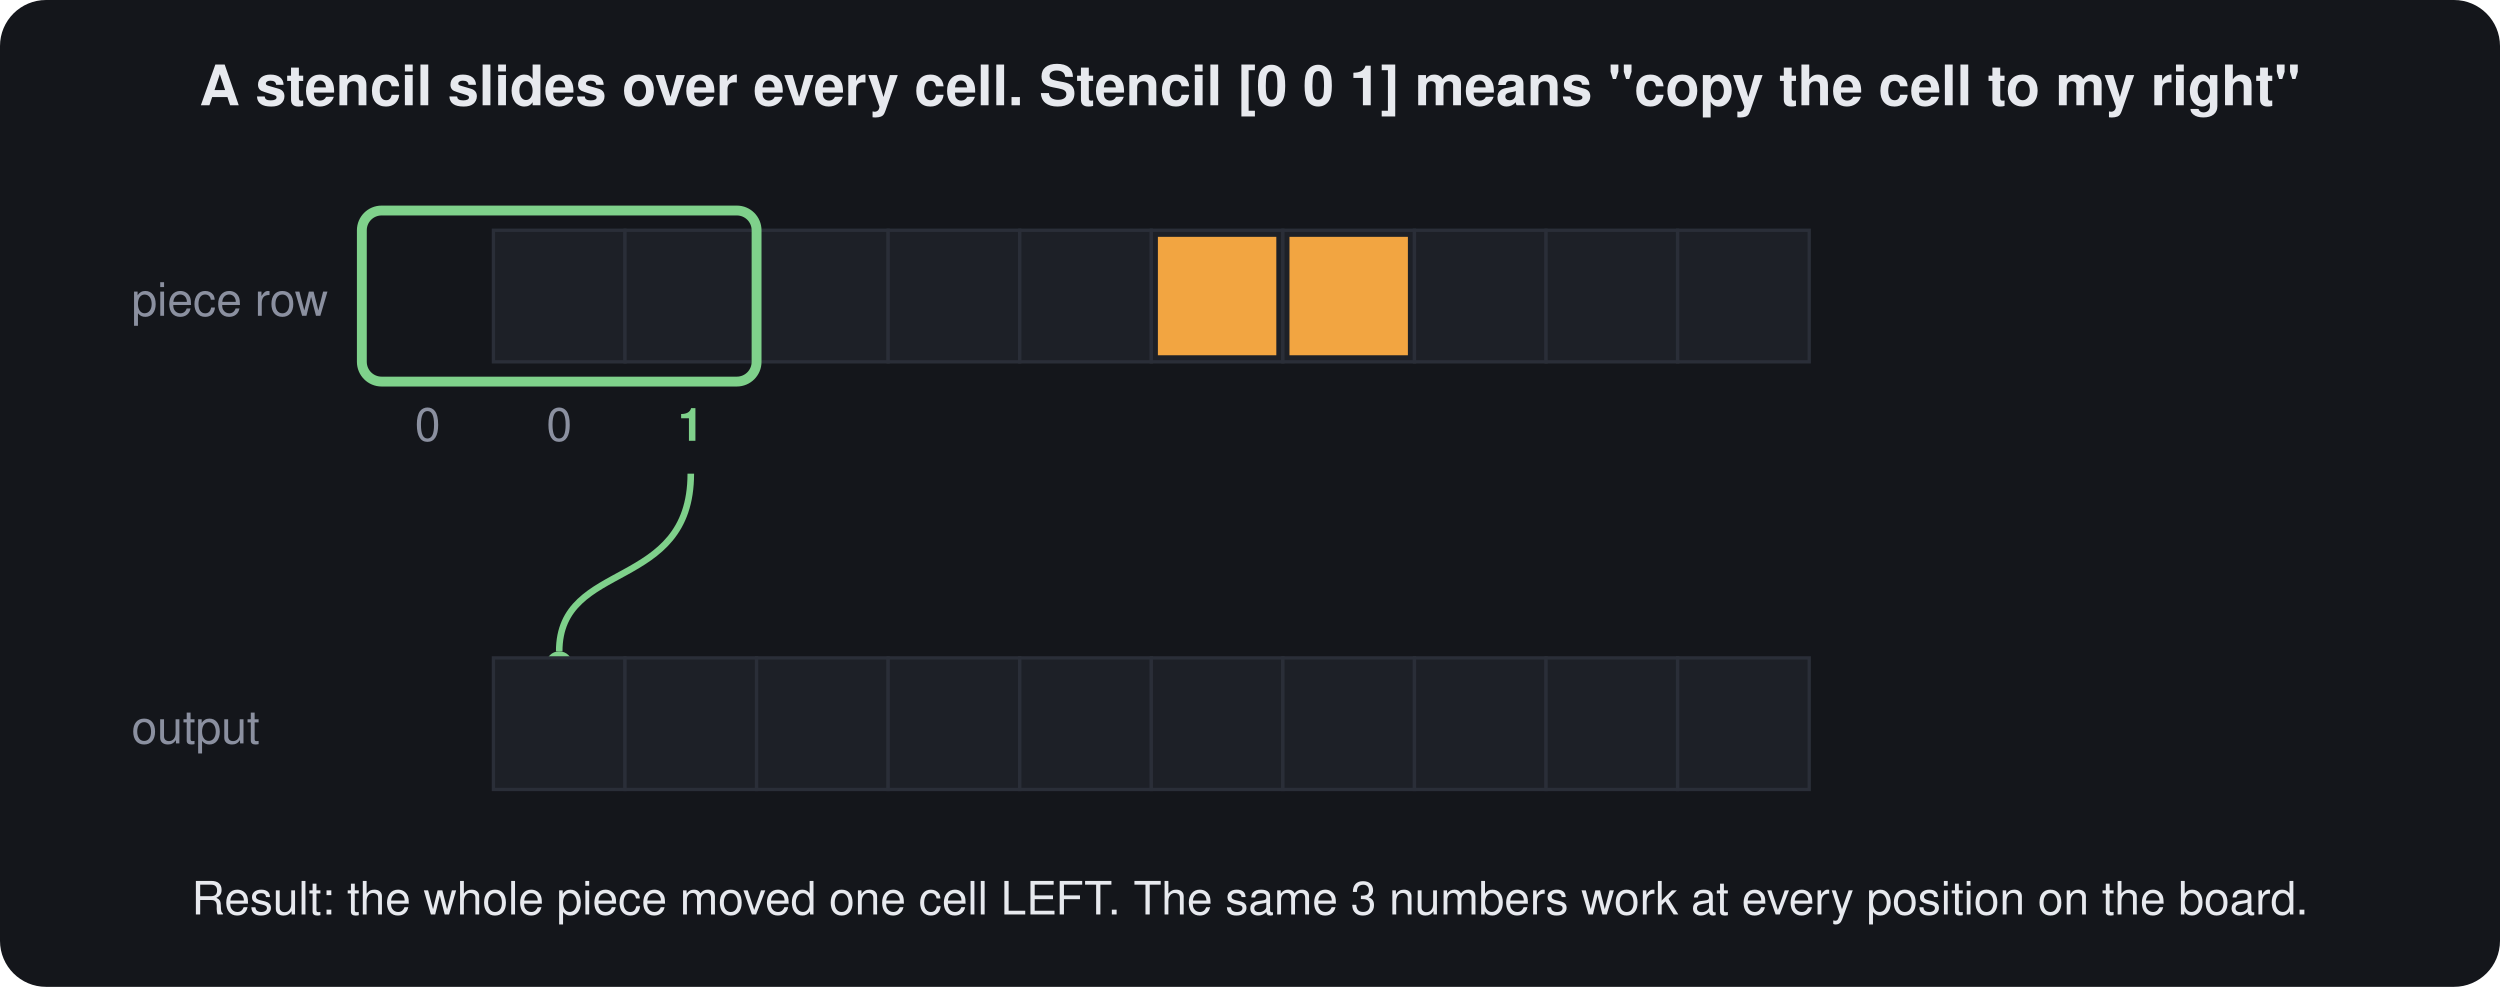
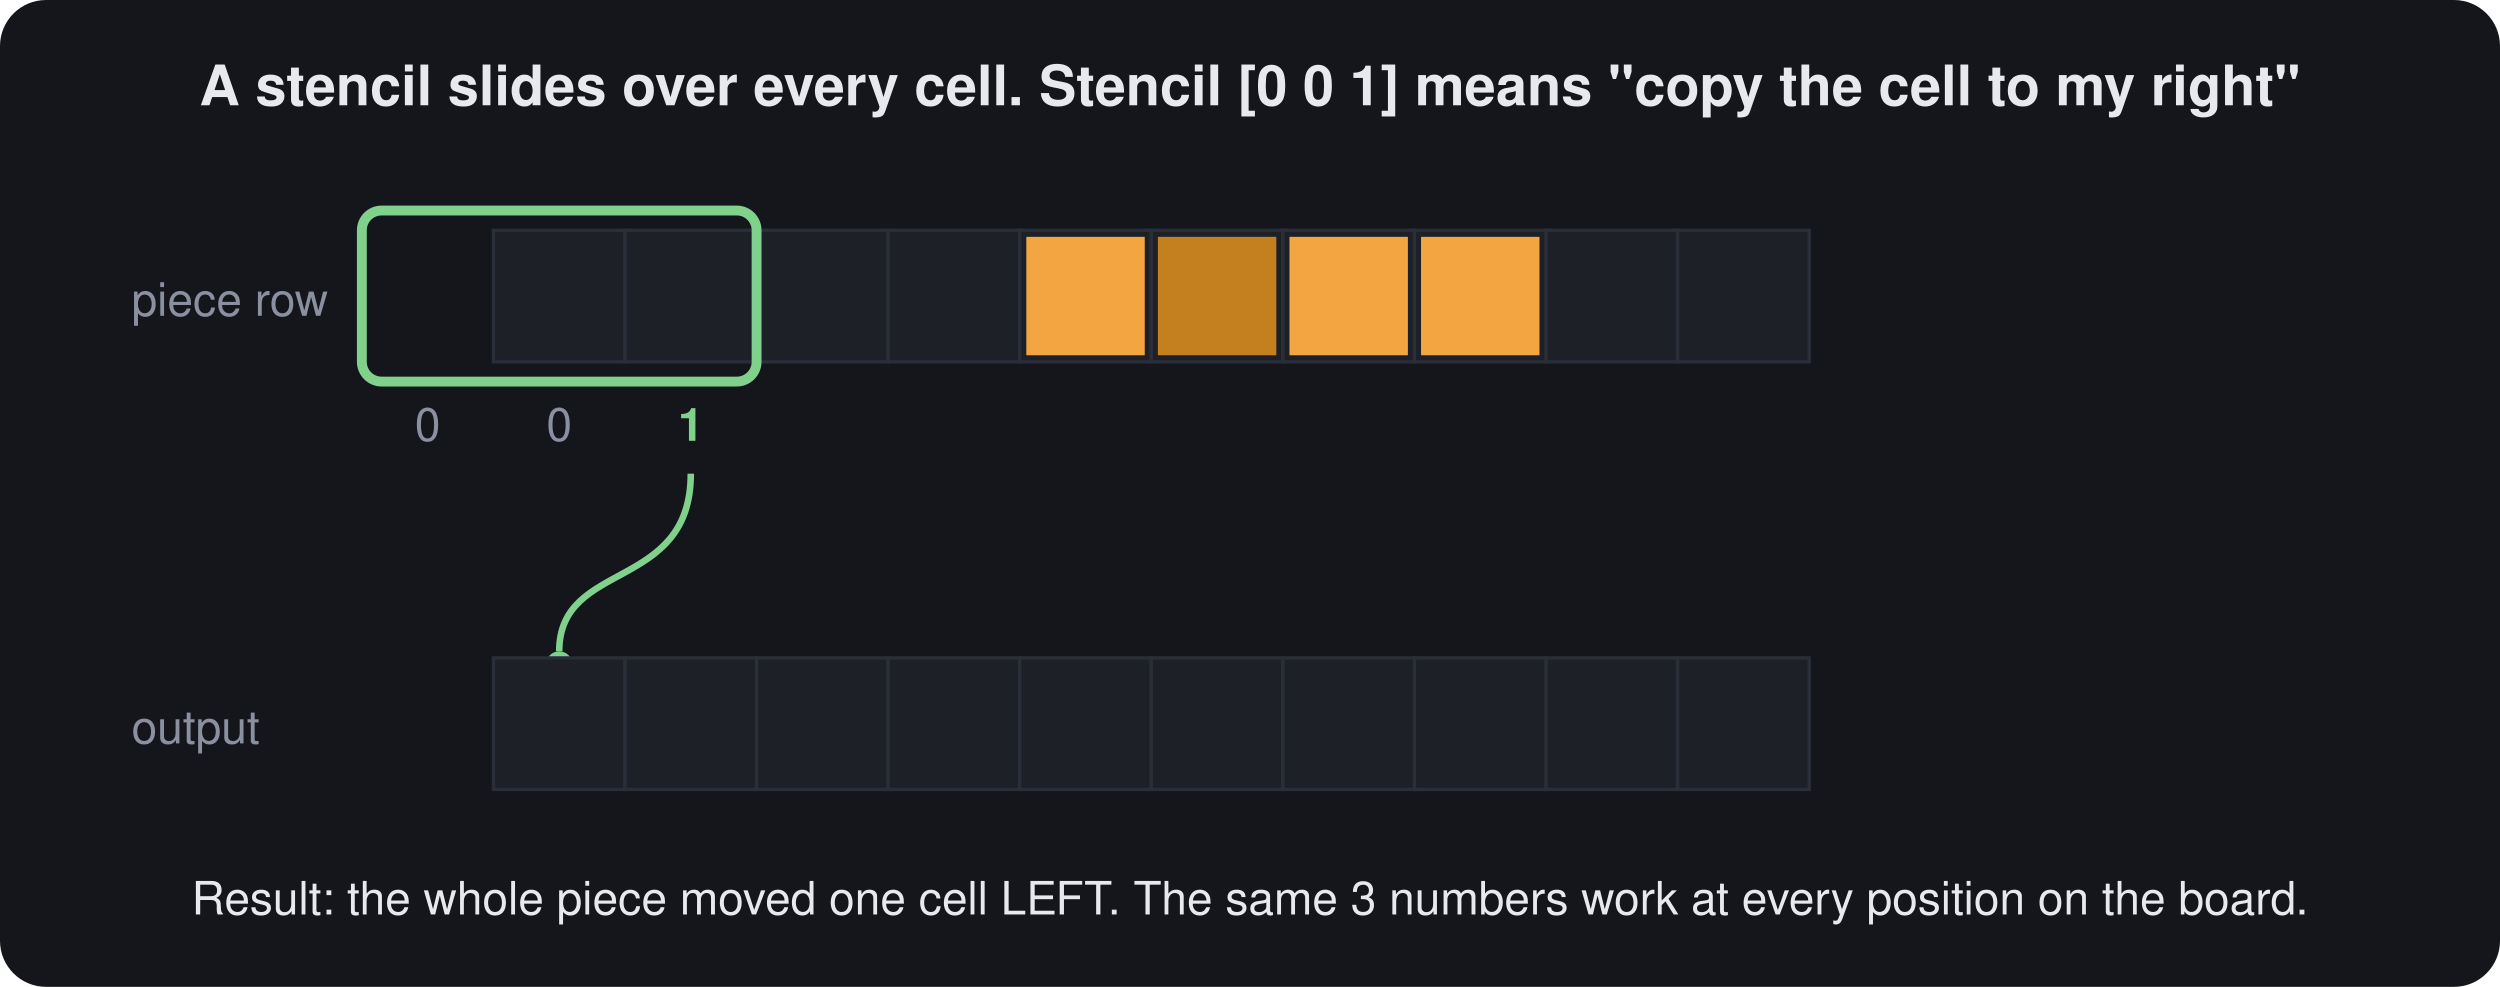
<svg xmlns="http://www.w3.org/2000/svg" viewBox="0 0 760 300" font-family="Helvetica, Arial, sans-serif">
  <rect width="760" height="300" rx="14" fill="#14161b" />
  <text x="380" y="32" fill="#e7e9ee" font-size="17" text-anchor="middle" font-weight="bold">A stencil slides over every cell. Stencil [0 0 1] means "copy the cell to my right"</text>
  <text x="40" y="96" fill="#8b90a0" font-size="14">piece row</text>
  <g transform="translate(150,70)">
    <g fill="#1d2027" stroke="#2a2e38">
      <rect x="0" y="0" width="40" height="40" />
      <rect x="40" y="0" width="40" height="40" />
      <rect x="80" y="0" width="40" height="40" />
      <rect x="120" y="0" width="40" height="40" />
      <rect x="160" y="0" width="40" height="40" />
      <rect x="200" y="0" width="40" height="40" />
      <rect x="240" y="0" width="40" height="40" />
      <rect x="280" y="0" width="40" height="40" />
      <rect x="320" y="0" width="40" height="40" />
      <rect x="360" y="0" width="40" height="40" />
    </g>
-     <rect x="202" y="2" width="36" height="36" fill="#f2a541" />
+     <rect x="162" y="2" width="36" height="36" fill="#f2a541" />
+     <rect x="202" y="2" width="36" height="36" fill="#c47f1f" />
    <rect x="242" y="2" width="36" height="36" fill="#f2a541" />
+     <rect x="282" y="2" width="36" height="36" fill="#f2a541" />
    <g>
      <animateTransform attributeName="transform" type="translate" values="0,0;40,0;80,0;120,0;160,0;200,0;240,0;280,0;0,0" keyTimes="0;.125;.25;.375;.5;.625;.75;.875;1" calcMode="discrete" dur="6s" repeatCount="indefinite" />
      <rect x="-40" y="-6" width="120" height="52" rx="6" fill="none" stroke="#7fd18b" stroke-width="3" />
      <text x="-20" y="64" fill="#8b90a0" font-size="14" text-anchor="middle">0</text>
      <text x="20" y="64" fill="#8b90a0" font-size="14" text-anchor="middle">0</text>
      <text x="60" y="64" fill="#7fd18b" font-size="14" text-anchor="middle" font-weight="bold">1</text>
      <path d="M60,74 C60,110 20,100 20,128" fill="none" stroke="#7fd18b" stroke-width="2" />
      <circle cx="20" cy="132" r="4" fill="#7fd18b" />
    </g>
  </g>
  <text x="40" y="226" fill="#8b90a0" font-size="14">output</text>
  <g transform="translate(150,200)">
    <g fill="#1d2027" stroke="#2a2e38">
      <rect x="0" y="0" width="40" height="40" />
      <rect x="40" y="0" width="40" height="40" />
      <rect x="80" y="0" width="40" height="40" />
      <rect x="120" y="0" width="40" height="40" />
      <rect x="160" y="0" width="40" height="40" />
      <rect x="200" y="0" width="40" height="40" />
      <rect x="240" y="0" width="40" height="40" />
      <rect x="280" y="0" width="40" height="40" />
      <rect x="320" y="0" width="40" height="40" />
      <rect x="360" y="0" width="40" height="40" />
    </g>
-     <rect x="162" y="2" width="36" height="36" fill="#f2a541" opacity="0">
+     <rect x="122" y="2" width="36" height="36" fill="#f2a541" opacity="0">
+       <animate attributeName="opacity" values="0;0;0;1;1;1;1;1;0" keyTimes="0;.125;.25;.375;.5;.625;.75;.875;1" calcMode="discrete" dur="6s" repeatCount="indefinite" />
+     </rect>
+     <rect x="162" y="2" width="36" height="36" fill="#c47f1f" opacity="0">
+       <animate attributeName="opacity" values="0;0;0;0;1;1;1;1;0" keyTimes="0;.125;.25;.375;.5;.625;.75;.875;1" calcMode="discrete" dur="6s" repeatCount="indefinite" />
+     </rect>
+     <rect x="202" y="2" width="36" height="36" fill="#f2a541" opacity="0">
      <animate attributeName="opacity" values="0;0;0;0;0;1;1;1;0" keyTimes="0;.125;.25;.375;.5;.625;.75;.875;1" calcMode="discrete" dur="6s" repeatCount="indefinite" />
    </rect>
-     <rect x="202" y="2" width="36" height="36" fill="#f2a541" opacity="0">
+     <rect x="242" y="2" width="36" height="36" fill="#f2a541" opacity="0">
      <animate attributeName="opacity" values="0;0;0;0;0;0;1;1;0" keyTimes="0;.125;.25;.375;.5;.625;.75;.875;1" calcMode="discrete" dur="6s" repeatCount="indefinite" />
    </rect>
  </g>
  <text x="380" y="278" fill="#e7e9ee" font-size="14" text-anchor="middle">Result: the whole piece moved one cell LEFT. The same 3 numbers work at every position on the board.</text>
</svg>
